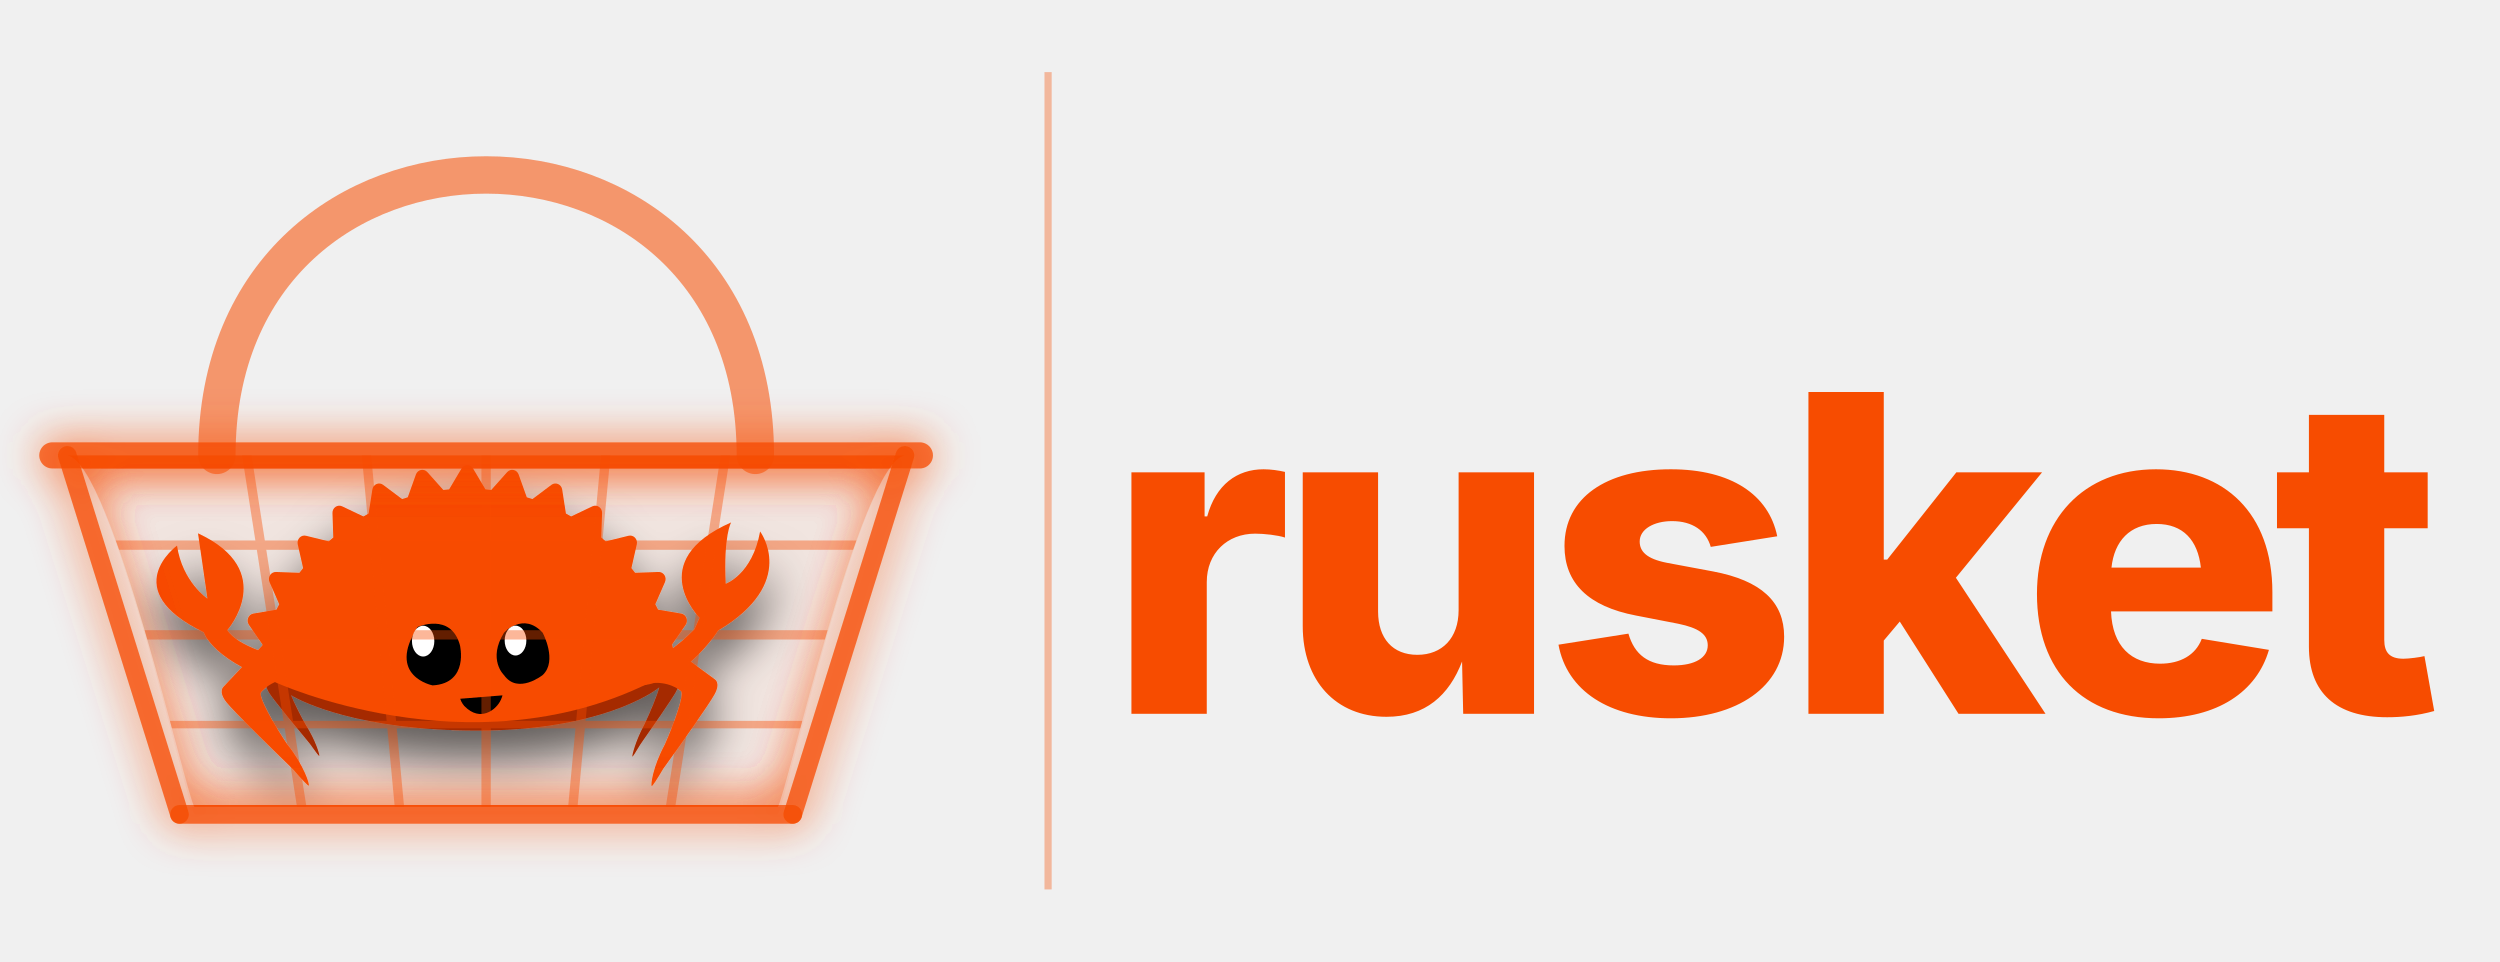
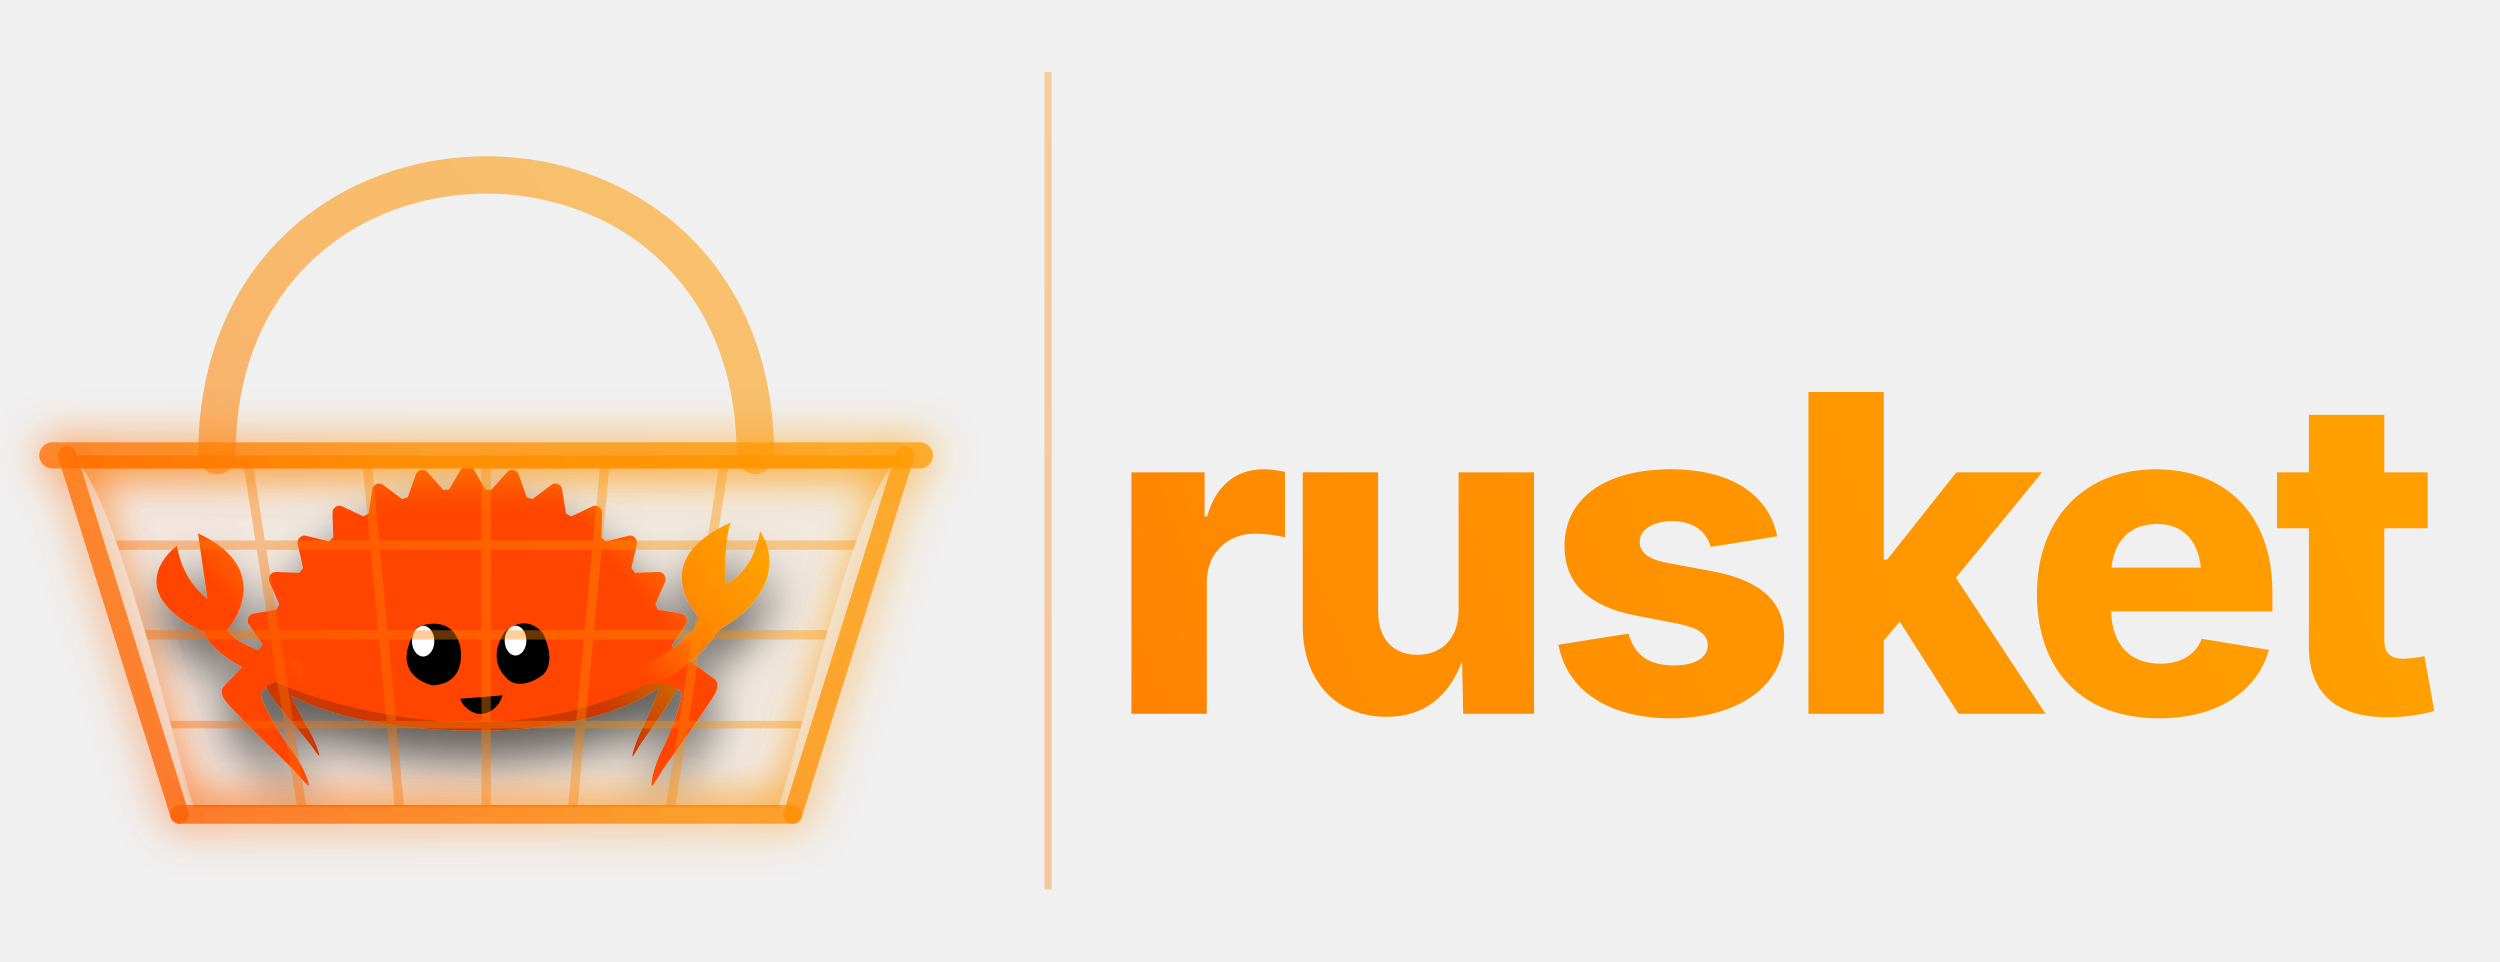
<svg xmlns="http://www.w3.org/2000/svg" viewBox="0 0 520 200" width="100%" height="100%">
  <defs>
-     
- 
+     <linearGradient id="warmGlow" gradientUnits="userSpaceOnUse" x1="0%" y1="100%" x2="100%" y2="0%">
+       <stop offset="0%" stop-color="#FF4500" />
+       <stop offset="50%" stop-color="#FF8C00" />
+       <stop offset="100%" stop-color="#FFA500" />
+     </linearGradient>
+     <linearGradient id="warmDark" gradientUnits="userSpaceOnUse" x1="0%" y1="100%" x2="100%" y2="0%">
+       <stop offset="0%" stop-color="#CC3700" />
+       <stop offset="50%" stop-color="#CC7000" />
+       <stop offset="100%" stop-color="#CC8400" />
+     </linearGradient>
  </defs>
  <svg x="0" y="-5" width="210" height="180" viewBox="100 75 270 225" overflow="visible">
    <defs>
+       <linearGradient id="warmGlow" gradientUnits="userSpaceOnUse" x1="0%" y1="100%" x2="100%" y2="0%">
+         <stop offset="0%" stop-color="#FF4500" />
+         <stop offset="50%" stop-color="#FF8C00" />
+         <stop offset="100%" stop-color="#FFA500" />
+       </linearGradient>
+       <linearGradient id="warmDark" gradientUnits="userSpaceOnUse" x1="0%" y1="100%" x2="100%" y2="0%">
+         <stop offset="0%" stop-color="#CC3700" />
+         <stop offset="50%" stop-color="#CC7000" />
+         <stop offset="100%" stop-color="#CC8400" />
+       </linearGradient>
      <filter id="glow9" x="-20%" y="-20%" width="140%" height="140%">
        <feGaussianBlur stdDeviation="6" result="blur" />
        <feMerge>
          <feMergeNode in="blur" />
          <feMergeNode in="SourceGraphic" />
        </feMerge>
      </filter>
      <filter id="shadow9" x="-50%" y="-50%" width="200%" height="200%">
        <feDropShadow dx="0" dy="8" stdDeviation="6" flood-color="#000000" flood-opacity="0.6" />
      </filter>
      <clipPath id="clip9">
        <path d="M 118,200 C 130,202 150,292 152,294 L 308,294 C 310,292 330,202 342,200 Z" />
      </clipPath>
    </defs>
    <style>
      .f9 { animation: bobble9 3s infinite ease-in-out; transform-origin: 230px 150px; }
      .b9 { animation: pg9 4s infinite alternate ease-in-out; }
      @keyframes bobble9 {
        0%   { transform: translateY(0px) rotate(0deg); }
        50%  { transform: translateY(-8px) rotate(1deg); }
        100% { transform: translateY(0px) rotate(0deg); }
      }
      @keyframes pg9 {
-         0%   { stroke: #F74C00; }
-         100% { stroke: #F74C00; filter: drop-shadow(0 0 8px #F74C00); }
+         0%   { stroke: url(#warmGlow); }
+         100% { stroke: url(#warmGlow); filter: drop-shadow(0 0 8px #FF7300); }
      }
    </style>
-     <path d="M 158 200 C 158 100, 302 100, 302 200" fill="none" stroke="#F74C00" opacity="0.55" stroke-width="10" stroke-linecap="round" />
-     <path d="M 118,200 C 130,202 150,294 152,296 L 308,296 C 310,294 330,202 342,200 Z" fill="#F74C00" fill-opacity="0.07" stroke="none" />
+     <path d="M 158 200 C 158 100, 302 100, 302 200" fill="none" stroke="url(#warmGlow)" opacity="0.55" stroke-width="10" stroke-linecap="round" />
+     <path d="M 118,200 C 130,202 150,294 152,296 L 308,296 C 310,294 330,202 342,200 Z" fill="url(#warmGlow)" fill-opacity="0.07" stroke="none" />
    <g clip-path="url(#clip9)">
      <g class="f9" filter="url(#shadow9)">
        <g transform="translate(140, 190) scale(0.14)">
          <g transform="matrix(1,0,0,1,1009.4,506.362)">
-             <path d="M0,-7.203L-12.072,-32.209C-12.009,-33.156 -11.961,-34.107 -11.961,-35.062C-11.961,-63.408 -41.439,-89.533 -91.03,-110.451L-91.03,-93.058C-95.866,-94.977 -100.901,-96.845 -106.147,-98.651L-106.147,-106.759C-177.021,-132.319 -282.53,-148.537 -400.388,-148.537C-503.361,-148.537 -596.917,-136.157 -666.179,-115.983L-666.179,-87.737L-666.181,-87.737L-666.181,-121.925C-737.141,-99.375 -781.135,-68.048 -781.135,-33.41C-781.135,-27.95 -780.034,-22.572 -777.918,-17.297L-785.146,-4.43C-785.146,-4.43 -790.938,3.082 -780.74,18.932C-771.746,32.909 -726.692,87.617 -702.913,116.267C-692.699,130.954 -685.772,140.001 -685.167,139.126C-684.212,137.74 -691.518,110.165 -711.802,78.703C-721.268,61.808 -732.57,39.42 -739.356,22.884C-720.414,34.874 -609.126,90.913 -382.124,90.685C-150.13,90.453 -47.009,17.834 -35.691,7.948C-39.646,23.837 -53.159,55.981 -63.936,78.586C-81.642,110.917 -88.056,139.064 -87.232,140.456C-86.708,141.334 -80.667,132.015 -71.756,116.913C-51.025,87.37 -11.739,30.974 -3.889,16.608C5.007,0.323 0,-7.203 0,-7.203" style="fill:rgb(165,43,0);fill-rule:nonzero;" />
+             <path d="M0,-7.203L-12.072,-32.209C-12.009,-33.156 -11.961,-34.107 -11.961,-35.062C-11.961,-63.408 -41.439,-89.533 -91.03,-110.451L-91.03,-93.058C-95.866,-94.977 -100.901,-96.845 -106.147,-98.651L-106.147,-106.759C-177.021,-132.319 -282.53,-148.537 -400.388,-148.537C-503.361,-148.537 -596.917,-136.157 -666.179,-115.983L-666.179,-87.737L-666.181,-87.737L-666.181,-121.925C-737.141,-99.375 -781.135,-68.048 -781.135,-33.41C-781.135,-27.95 -780.034,-22.572 -777.918,-17.297L-785.146,-4.43C-785.146,-4.43 -790.938,3.082 -780.74,18.932C-771.746,32.909 -726.692,87.617 -702.913,116.267C-692.699,130.954 -685.772,140.001 -685.167,139.126C-684.212,137.74 -691.518,110.165 -711.802,78.703C-721.268,61.808 -732.57,39.42 -739.356,22.884C-720.414,34.874 -609.126,90.913 -382.124,90.685C-150.13,90.453 -47.009,17.834 -35.691,7.948C-39.646,23.837 -53.159,55.981 -63.936,78.586C-81.642,110.917 -88.056,139.064 -87.232,140.456C-86.708,141.334 -80.667,132.015 -71.756,116.913C-51.025,87.37 -11.739,30.974 -3.889,16.608C5.007,0.323 0,-7.203 0,-7.203" style="fill:url(#warmDark);fill-rule:nonzero;" />
          </g>
          <g transform="matrix(1,0,0,1,1079.49,294.885)">
-             <path d="M0,204.135L-79.343,145.689C-80.088,143.089 -80.833,140.488 -81.603,137.908L-55.541,100.154C-52.881,96.314 -52.345,91.322 -54.072,86.943C-55.803,82.585 -59.587,79.461 -64.062,78.696L-108.128,71.217C-109.837,67.732 -111.626,64.301 -113.422,60.898L-94.907,18.51C-93.004,14.193 -93.402,9.175 -95.929,5.256C-98.446,1.319 -102.715,-0.981 -107.267,-0.802L-151.991,0.823C-154.306,-2.193 -156.658,-5.18 -159.058,-8.114L-148.78,-53.546C-147.738,-58.158 -149.054,-62.989 -152.267,-66.34C-155.462,-69.679 -160.105,-71.062 -164.52,-69.979L-208.082,-59.27C-210.902,-61.763 -213.77,-64.223 -216.67,-66.635L-215.103,-113.276C-214.935,-117.997 -217.136,-122.484 -220.915,-125.105C-224.692,-127.741 -229.485,-128.137 -233.616,-126.179L-274.254,-106.858C-277.527,-108.736 -280.819,-110.595 -284.146,-112.395L-291.327,-158.356C-292.056,-163.012 -295.051,-166.968 -299.246,-168.774C-303.431,-170.591 -308.222,-170.002 -311.894,-167.238L-348.126,-140.053C-351.695,-141.238 -355.279,-142.373 -358.905,-143.46L-374.522,-187.045C-376.11,-191.488 -379.772,-194.751 -384.238,-195.669C-388.688,-196.578 -393.266,-195.037 -396.352,-191.589L-426.851,-157.47C-430.536,-157.893 -434.228,-158.28 -437.927,-158.601L-461.476,-198.277C-463.86,-202.295 -468.073,-204.741 -472.615,-204.741C-477.144,-204.741 -481.365,-202.295 -483.733,-198.277L-507.288,-158.601C-510.989,-158.28 -514.696,-157.893 -518.376,-157.47L-548.875,-191.589C-551.965,-195.037 -556.559,-196.578 -560.997,-195.669C-565.457,-194.739 -569.125,-191.488 -570.704,-187.045L-586.333,-143.46C-589.954,-142.373 -593.538,-141.23 -597.113,-140.053L-633.333,-167.238C-637.016,-170.012 -641.811,-170.599 -646.001,-168.774C-650.182,-166.968 -653.189,-163.012 -653.914,-158.356L-661.1,-112.395C-664.422,-110.595 -667.714,-108.746 -670.995,-106.858L-711.629,-126.179C-715.756,-128.145 -720.574,-127.741 -724.333,-125.105C-728.106,-122.484 -730.313,-117.997 -730.143,-113.276L-728.581,-66.635C-731.475,-64.223 -734.337,-61.763 -737.172,-59.27L-780.726,-69.979C-785.149,-71.053 -789.788,-69.679 -792.991,-66.34C-796.212,-62.989 -797.517,-58.158 -796.482,-53.546L-786.225,-8.114C-788.603,-5.169 -790.958,-2.193 -793.267,0.823L-837.991,-0.802C-842.504,-0.937 -846.812,1.319 -849.334,5.256C-851.861,9.175 -852.244,14.193 -850.363,18.51L-831.835,60.898C-833.634,64.301 -835.421,67.732 -837.144,71.217L-881.207,78.696C-885.686,79.45 -889.459,82.572 -891.201,86.943C-892.929,91.322 -892.368,96.314 -889.727,100.154L-863.661,137.908C-863.862,138.575 -864.048,139.247 -864.248,139.916L-937.944,218.201C-937.944,218.201 -949.24,227.052 -932.797,247.855C-918.297,266.206 -843.846,338.951 -804.526,377.06C-787.92,396.408 -776.542,408.389 -775.354,407.353C-773.478,405.708 -783.326,370.506 -816.036,329.204C-841.252,292.148 -873.977,235.155 -866.303,228.586C-866.303,228.586 -857.574,217.505 -840.061,209.529C-839.42,210.041 -840.723,209.022 -840.061,209.529C-840.061,209.529 -470.466,380.02 -127.632,212.413C-88.468,205.388 -64.759,226.368 -64.759,226.368C-56.583,231.108 -77.755,289.712 -95.166,328.505C-118.845,372.555 -122.317,406.927 -120.31,408.119C-119.042,408.876 -110.427,395.766 -98.138,374.902C-67.814,332.649 -10.492,252.1 0,232.534C11.895,210.352 0,204.135 0,204.135" style="fill:rgb(247,76,0);fill-rule:nonzero;" />
+             <path d="M0,204.135L-79.343,145.689C-80.088,143.089 -80.833,140.488 -81.603,137.908L-55.541,100.154C-52.881,96.314 -52.345,91.322 -54.072,86.943C-55.803,82.585 -59.587,79.461 -64.062,78.696L-108.128,71.217C-109.837,67.732 -111.626,64.301 -113.422,60.898L-94.907,18.51C-93.004,14.193 -93.402,9.175 -95.929,5.256C-98.446,1.319 -102.715,-0.981 -107.267,-0.802L-151.991,0.823C-154.306,-2.193 -156.658,-5.18 -159.058,-8.114L-148.78,-53.546C-147.738,-58.158 -149.054,-62.989 -152.267,-66.34C-155.462,-69.679 -160.105,-71.062 -164.52,-69.979L-208.082,-59.27C-210.902,-61.763 -213.77,-64.223 -216.67,-66.635L-215.103,-113.276C-214.935,-117.997 -217.136,-122.484 -220.915,-125.105C-224.692,-127.741 -229.485,-128.137 -233.616,-126.179L-274.254,-106.858C-277.527,-108.736 -280.819,-110.595 -284.146,-112.395L-291.327,-158.356C-292.056,-163.012 -295.051,-166.968 -299.246,-168.774C-303.431,-170.591 -308.222,-170.002 -311.894,-167.238L-348.126,-140.053C-351.695,-141.238 -355.279,-142.373 -358.905,-143.46L-374.522,-187.045C-376.11,-191.488 -379.772,-194.751 -384.238,-195.669C-388.688,-196.578 -393.266,-195.037 -396.352,-191.589L-426.851,-157.47C-430.536,-157.893 -434.228,-158.28 -437.927,-158.601L-461.476,-198.277C-463.86,-202.295 -468.073,-204.741 -472.615,-204.741C-477.144,-204.741 -481.365,-202.295 -483.733,-198.277L-507.288,-158.601C-510.989,-158.28 -514.696,-157.893 -518.376,-157.47L-548.875,-191.589C-551.965,-195.037 -556.559,-196.578 -560.997,-195.669C-565.457,-194.739 -569.125,-191.488 -570.704,-187.045L-586.333,-143.46C-589.954,-142.373 -593.538,-141.23 -597.113,-140.053L-633.333,-167.238C-637.016,-170.012 -641.811,-170.599 -646.001,-168.774C-650.182,-166.968 -653.189,-163.012 -653.914,-158.356L-661.1,-112.395C-664.422,-110.595 -667.714,-108.746 -670.995,-106.858L-711.629,-126.179C-715.756,-128.145 -720.574,-127.741 -724.333,-125.105C-728.106,-122.484 -730.313,-117.997 -730.143,-113.276L-728.581,-66.635C-731.475,-64.223 -734.337,-61.763 -737.172,-59.27L-780.726,-69.979C-785.149,-71.053 -789.788,-69.679 -792.991,-66.34C-796.212,-62.989 -797.517,-58.158 -796.482,-53.546L-786.225,-8.114C-788.603,-5.169 -790.958,-2.193 -793.267,0.823L-837.991,-0.802C-842.504,-0.937 -846.812,1.319 -849.334,5.256C-851.861,9.175 -852.244,14.193 -850.363,18.51L-831.835,60.898C-833.634,64.301 -835.421,67.732 -837.144,71.217L-881.207,78.696C-885.686,79.45 -889.459,82.572 -891.201,86.943C-892.929,91.322 -892.368,96.314 -889.727,100.154L-863.661,137.908C-863.862,138.575 -864.048,139.247 -864.248,139.916L-937.944,218.201C-937.944,218.201 -949.24,227.052 -932.797,247.855C-918.297,266.206 -843.846,338.951 -804.526,377.06C-787.92,396.408 -776.542,408.389 -775.354,407.353C-773.478,405.708 -783.326,370.506 -816.036,329.204C-841.252,292.148 -873.977,235.155 -866.303,228.586C-866.303,228.586 -857.574,217.505 -840.061,209.529C-839.42,210.041 -840.723,209.022 -840.061,209.529C-840.061,209.529 -470.466,380.02 -127.632,212.413C-88.468,205.388 -64.759,226.368 -64.759,226.368C-56.583,231.108 -77.755,289.712 -95.166,328.505C-118.845,372.555 -122.317,406.927 -120.31,408.119C-119.042,408.876 -110.427,395.766 -98.138,374.902C-67.814,332.649 -10.492,252.1 0,232.534C11.895,210.352 0,204.135 0,204.135" style="fill:url(#warmGlow);fill-rule:nonzero;" />
          </g>
          <g transform="matrix(1,0,0,1,917.896,244.679)">
-             <path d="M0,232.466C0,232.466 53.179,230 123.032,159.004L132.93,137.025C132.93,137.025 24.513,29.177 193.048,-45.266C193.048,-45.266 178.293,-21.154 182.622,72.006C182.622,72.006 233.437,54.357 248.336,-27.934C248.336,-27.934 322.456,69.79 167.834,161.443C167.834,161.443 95.294,277.732 -6.971,266.593L0,232.466Z" style="fill:rgb(247,76,0);fill-rule:nonzero;" />
+             <path d="M0,232.466C0,232.466 53.179,230 123.032,159.004L132.93,137.025C132.93,137.025 24.513,29.177 193.048,-45.266C193.048,-45.266 178.293,-21.154 182.622,72.006C182.622,72.006 233.437,54.357 248.336,-27.934C248.336,-27.934 322.456,69.79 167.834,161.443C167.834,161.443 95.294,277.732 -6.971,266.593L0,232.466Z" style="fill:url(#warmGlow);fill-rule:nonzero;" />
          </g>
          <g transform="matrix(1,0,0,1,676.997,488.361)">
            <path d="M0,-78.192C0,-78.192 36.935,-118.635 73.871,-78.192C73.871,-78.192 102.893,-24.265 73.871,2.695C73.871,2.695 26.384,40.443 0,2.695C0,2.695 -31.658,-26.964 0,-78.192" style="fill-rule:nonzero;" />
          </g>
          <g transform="matrix(1,0,0,1,719.761,425.169)">
            <path d="M0,0.004C0,15.75 -9.282,28.518 -20.732,28.518C-32.18,28.518 -41.462,15.75 -41.462,0.004C-41.462,-15.746 -32.18,-28.514 -20.732,-28.514C-9.282,-28.514 0,-15.746 0,0.004" style="fill:white;fill-rule:nonzero;" />
          </g>
          <g transform="matrix(1,0,0,1,512.148,482.736)">
            <path d="M0,-83.609C0,-83.609 63.355,-111.661 80.648,-49.047C80.648,-49.047 98.762,23.933 28.618,28.052C28.618,28.052 -60.826,10.824 0,-83.609" style="fill-rule:nonzero;" />
          </g>
          <g transform="matrix(1,0,0,1,543.968,426.204)">
            <path d="M0,0.002C0,16.241 -9.572,29.411 -21.381,29.411C-33.185,29.411 -42.76,16.241 -42.76,0.002C-42.76,-16.242 -33.185,-29.409 -21.381,-29.409C-9.572,-29.409 0,-16.242 0,0.002" style="fill:white;fill-rule:nonzero;" />
          </g>
          <g transform="matrix(1,0,0,1,593.317,576.574)">
            <path d="M0,-40.271L80.796,-46.755C80.796,-46.755 78.058,-33.749 67.517,-23.986C67.517,-23.986 39.727,6.484 7.844,-26.519C7.844,-26.519 2.627,-32.148 0,-40.271" style="fill-rule:nonzero;" />
          </g>
          <g transform="matrix(1,0,0,1,269.796,270.778)">
-             <path d="M0,190.741C-0.667,190.741 -1.321,190.79 -1.973,190.842C-28.207,184.871 -101.946,165.657 -121.437,134.479C-121.437,134.479 -22.21,21.607 -177.297,-50.54L-159.24,74.338C-159.24,74.338 -207.049,42.389 -217.366,-27.008C-217.366,-27.008 -333.789,57.486 -165.982,138.466C-165.982,138.466 -150.762,195.653 -4.633,241.281L-4.526,240.846C-3.055,241.118 -1.549,241.281 0,241.281C13.808,241.281 25.003,229.969 25.003,216.01C25.003,202.054 13.808,190.741 0,190.741" style="fill:rgb(247,76,0);fill-rule:nonzero;" />
+             <path d="M0,190.741C-0.667,190.741 -1.321,190.79 -1.973,190.842C-28.207,184.871 -101.946,165.657 -121.437,134.479C-121.437,134.479 -22.21,21.607 -177.297,-50.54L-159.24,74.338C-159.24,74.338 -207.049,42.389 -217.366,-27.008C-217.366,-27.008 -333.789,57.486 -165.982,138.466C-165.982,138.466 -150.762,195.653 -4.633,241.281L-4.526,240.846C-3.055,241.118 -1.549,241.281 0,241.281C13.808,241.281 25.003,229.969 25.003,216.01C25.003,202.054 13.808,190.741 0,190.741" style="fill:url(#warmGlow);fill-rule:nonzero;" />
          </g>
        </g>
      </g>
    </g>
    <polygon points="120,200 150,290 310,290 340,200" fill="none" />
    <g clip-path="url(#clip9)">
      <g filter="url(#glow9)">
-         <line x1="114" y1="200" x2="346" y2="200" stroke="#F74C00" stroke-width="7" stroke-linecap="round" opacity="0.75" />
-         <line x1="148" y1="296" x2="312" y2="296" stroke="#F74C00" stroke-width="5" stroke-linecap="round" opacity="0.75" />
-         <line x1="118" y1="200" x2="148" y2="296" stroke="#F74C00" stroke-width="5" stroke-linecap="round" opacity="0.75" />
-         <line x1="342" y1="200" x2="312" y2="296" stroke="#F74C00" stroke-width="5" stroke-linecap="round" opacity="0.75" />
+         <line x1="114" y1="200" x2="346" y2="200" stroke="url(#warmGlow)" stroke-width="7" stroke-linecap="round" opacity="0.75" />
+         <line x1="148" y1="296" x2="312" y2="296" stroke="url(#warmGlow)" stroke-width="5" stroke-linecap="round" opacity="0.75" />
+         <line x1="118" y1="200" x2="148" y2="296" stroke="url(#warmGlow)" stroke-width="5" stroke-linecap="round" opacity="0.75" />
+         <line x1="342" y1="200" x2="312" y2="296" stroke="url(#warmGlow)" stroke-width="5" stroke-linecap="round" opacity="0.75" />
      </g>
-       <g stroke="#F74C00" stroke-linecap="round" opacity="0.4">
+       <g stroke="url(#warmGlow)" stroke-linecap="round" opacity="0.4">
        <line x1="120" y1="224" x2="340" y2="224" stroke-width="2.5" />
        <line x1="124" y1="248" x2="336" y2="248" stroke-width="2.5" />
        <line x1="130" y1="272" x2="330" y2="272" stroke-width="2" />
        <line x1="166" y1="200" x2="181" y2="296" stroke-width="2.5" />
        <line x1="198" y1="200" x2="207" y2="296" stroke-width="2.5" />
        <line x1="230" y1="200" x2="230" y2="296" stroke-width="2.5" />
        <line x1="262" y1="200" x2="253" y2="296" stroke-width="2.5" />
        <line x1="294" y1="200" x2="279" y2="296" stroke-width="2.5" />
      </g>
    </g>
    <g filter="url(#glow9)">
-       <line x1="114" y1="200" x2="346" y2="200" stroke="#F74C00" stroke-width="7" stroke-linecap="round" opacity="0.75" />
-       <line x1="148" y1="296" x2="312" y2="296" stroke="#F74C00" stroke-width="5" stroke-linecap="round" opacity="0.75" />
-       <line x1="118" y1="200" x2="148" y2="296" stroke="#F74C00" stroke-width="5" stroke-linecap="round" opacity="0.75" />
-       <line x1="342" y1="200" x2="312" y2="296" stroke="#F74C00" stroke-width="5" stroke-linecap="round" opacity="0.75" />
+       <line x1="114" y1="200" x2="346" y2="200" stroke="url(#warmGlow)" stroke-width="7" stroke-linecap="round" opacity="0.75" />
+       <line x1="148" y1="296" x2="312" y2="296" stroke="url(#warmGlow)" stroke-width="5" stroke-linecap="round" opacity="0.75" />
+       <line x1="118" y1="200" x2="148" y2="296" stroke="url(#warmGlow)" stroke-width="5" stroke-linecap="round" opacity="0.75" />
+       <line x1="342" y1="200" x2="312" y2="296" stroke="url(#warmGlow)" stroke-width="5" stroke-linecap="round" opacity="0.75" />
    </g>
  </svg>
-   <line x1="218" y1="15" x2="218" y2="185" stroke="#F74C00" stroke-width="1.5" opacity="0.35" />
-   <text x="369" y="115" font-family="Inter, system-ui, -apple-system, sans-serif" font-weight="800" font-size="92px" fill="#F74C00" letter-spacing="-3px" text-anchor="middle" dominant-baseline="central">rusket</text>
+   <line x1="218" y1="15" x2="218" y2="185" stroke="url(#warmGlow)" stroke-width="1.5" opacity="0.35" />
+   <text x="369" y="115" font-family="Inter, system-ui, -apple-system, sans-serif" font-weight="800" font-size="92px" fill="url(#warmGlow)" letter-spacing="-3px" text-anchor="middle" dominant-baseline="central">rusket</text>
</svg>
